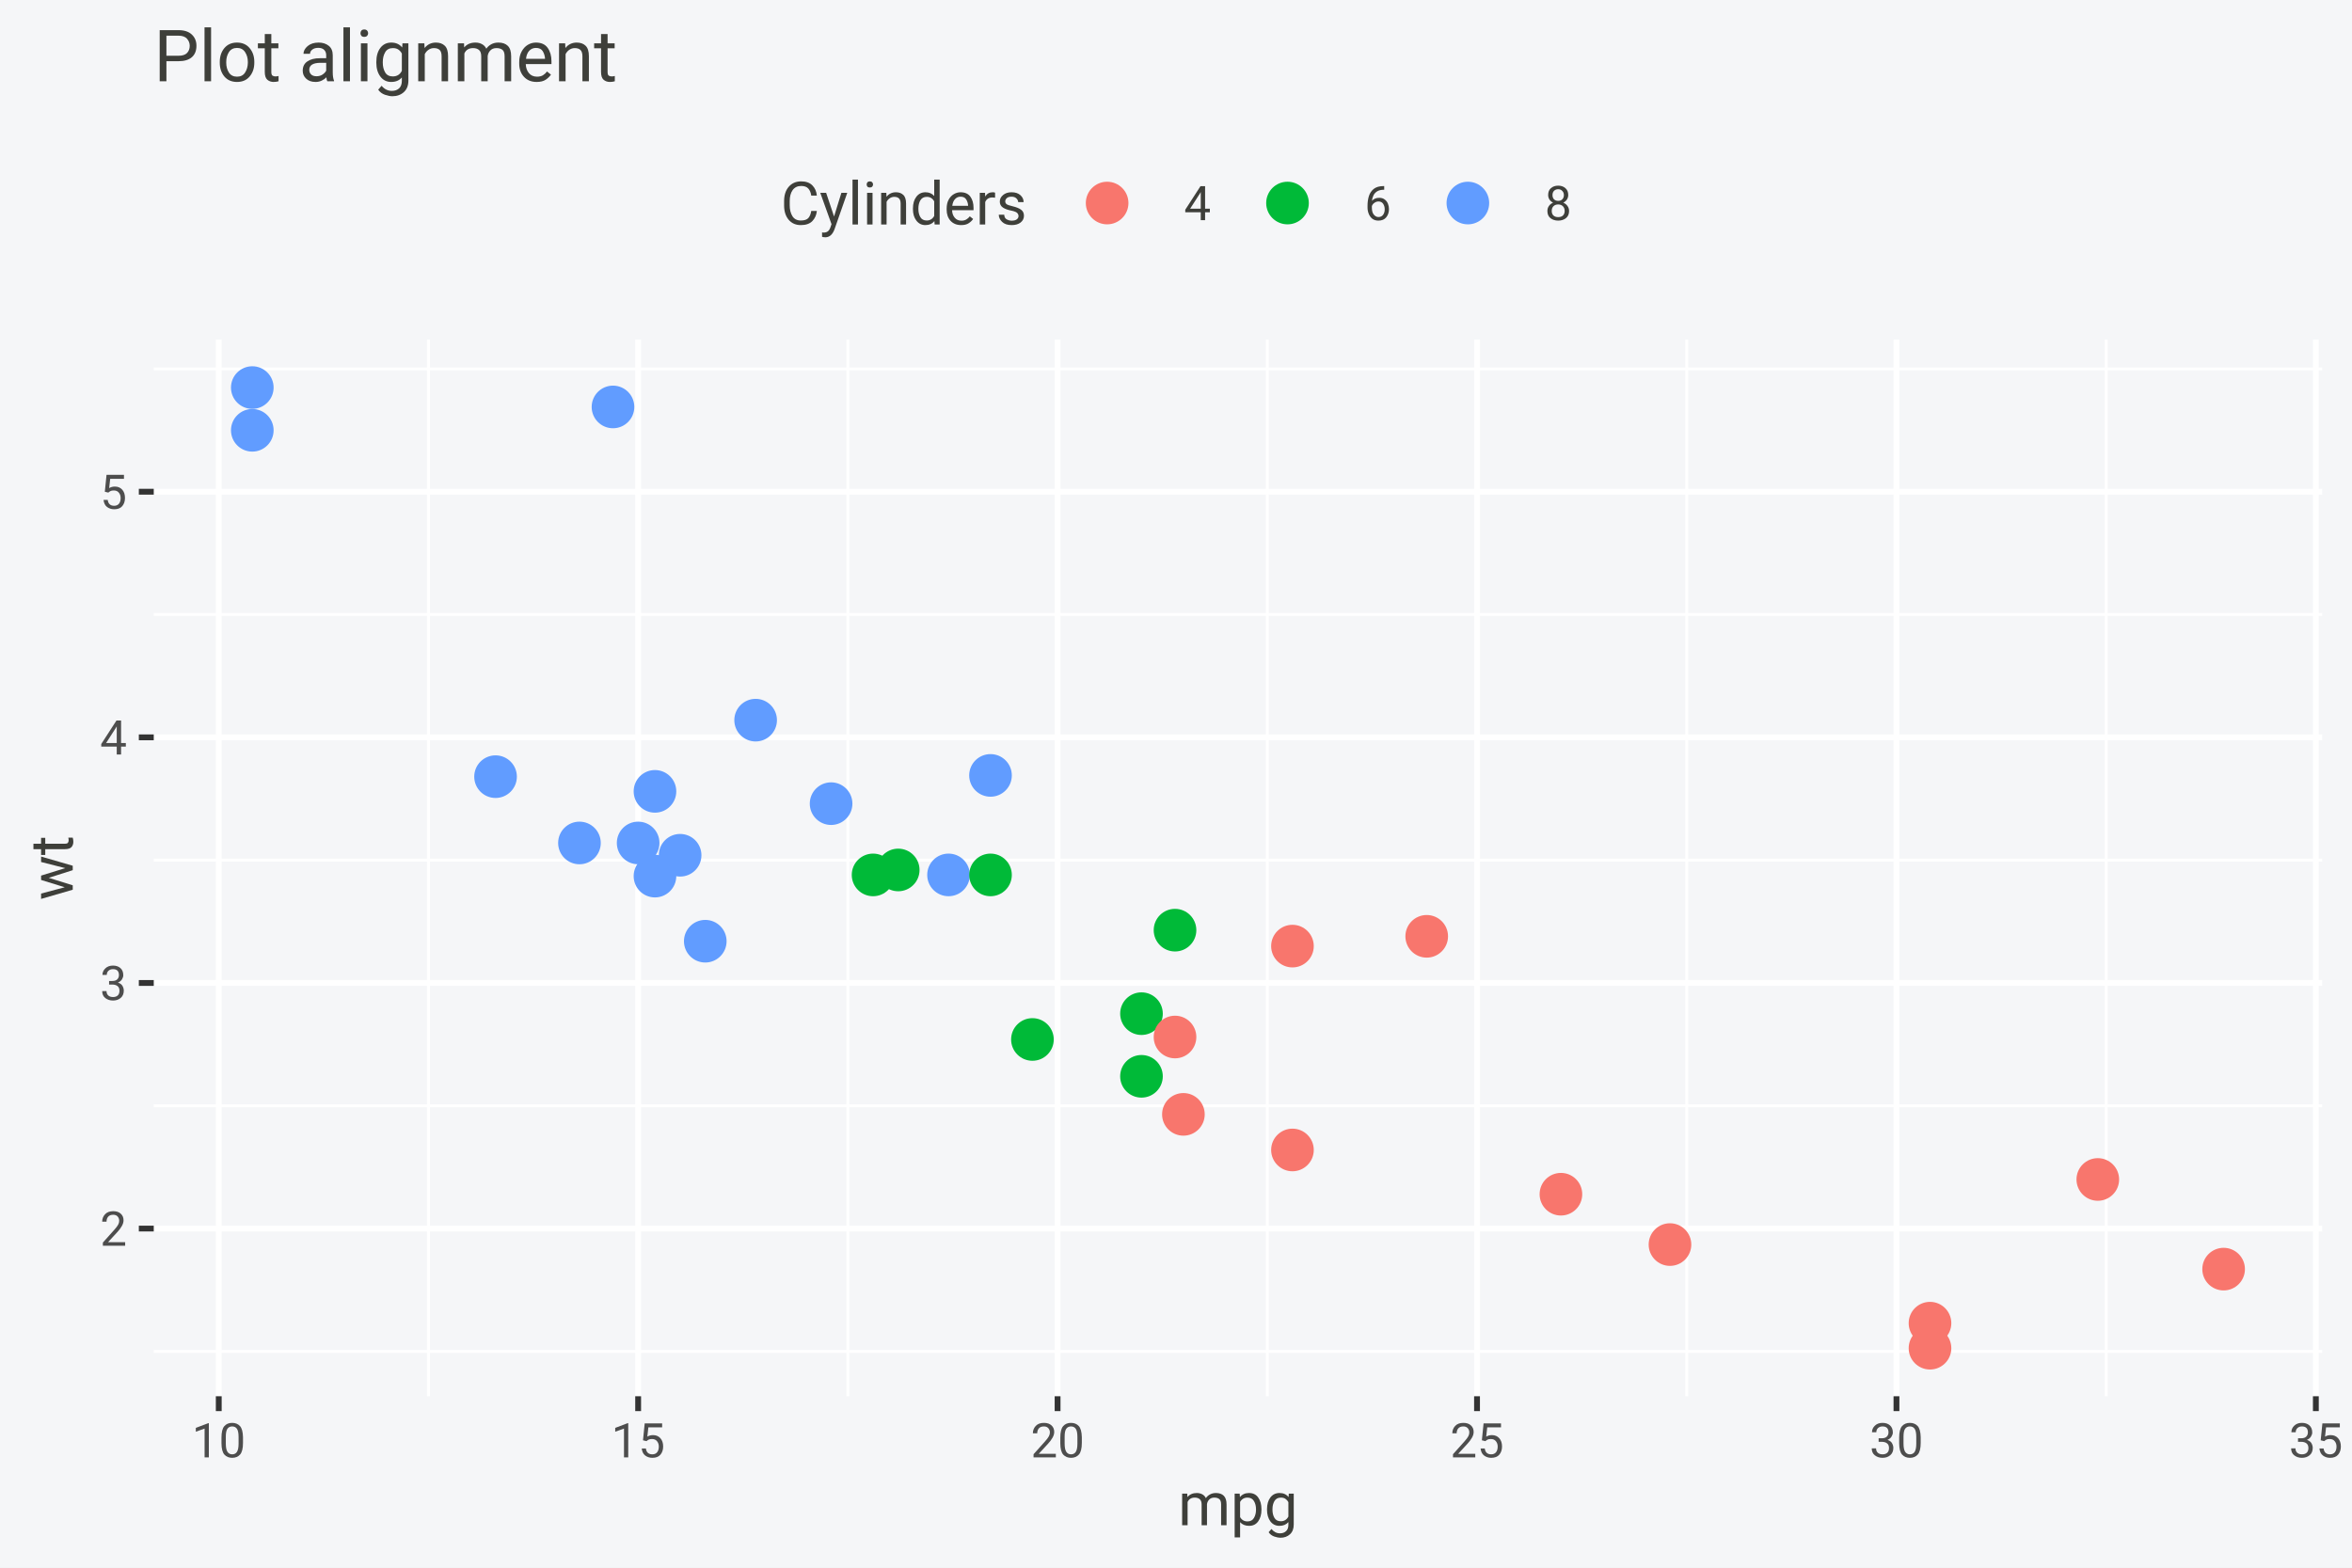
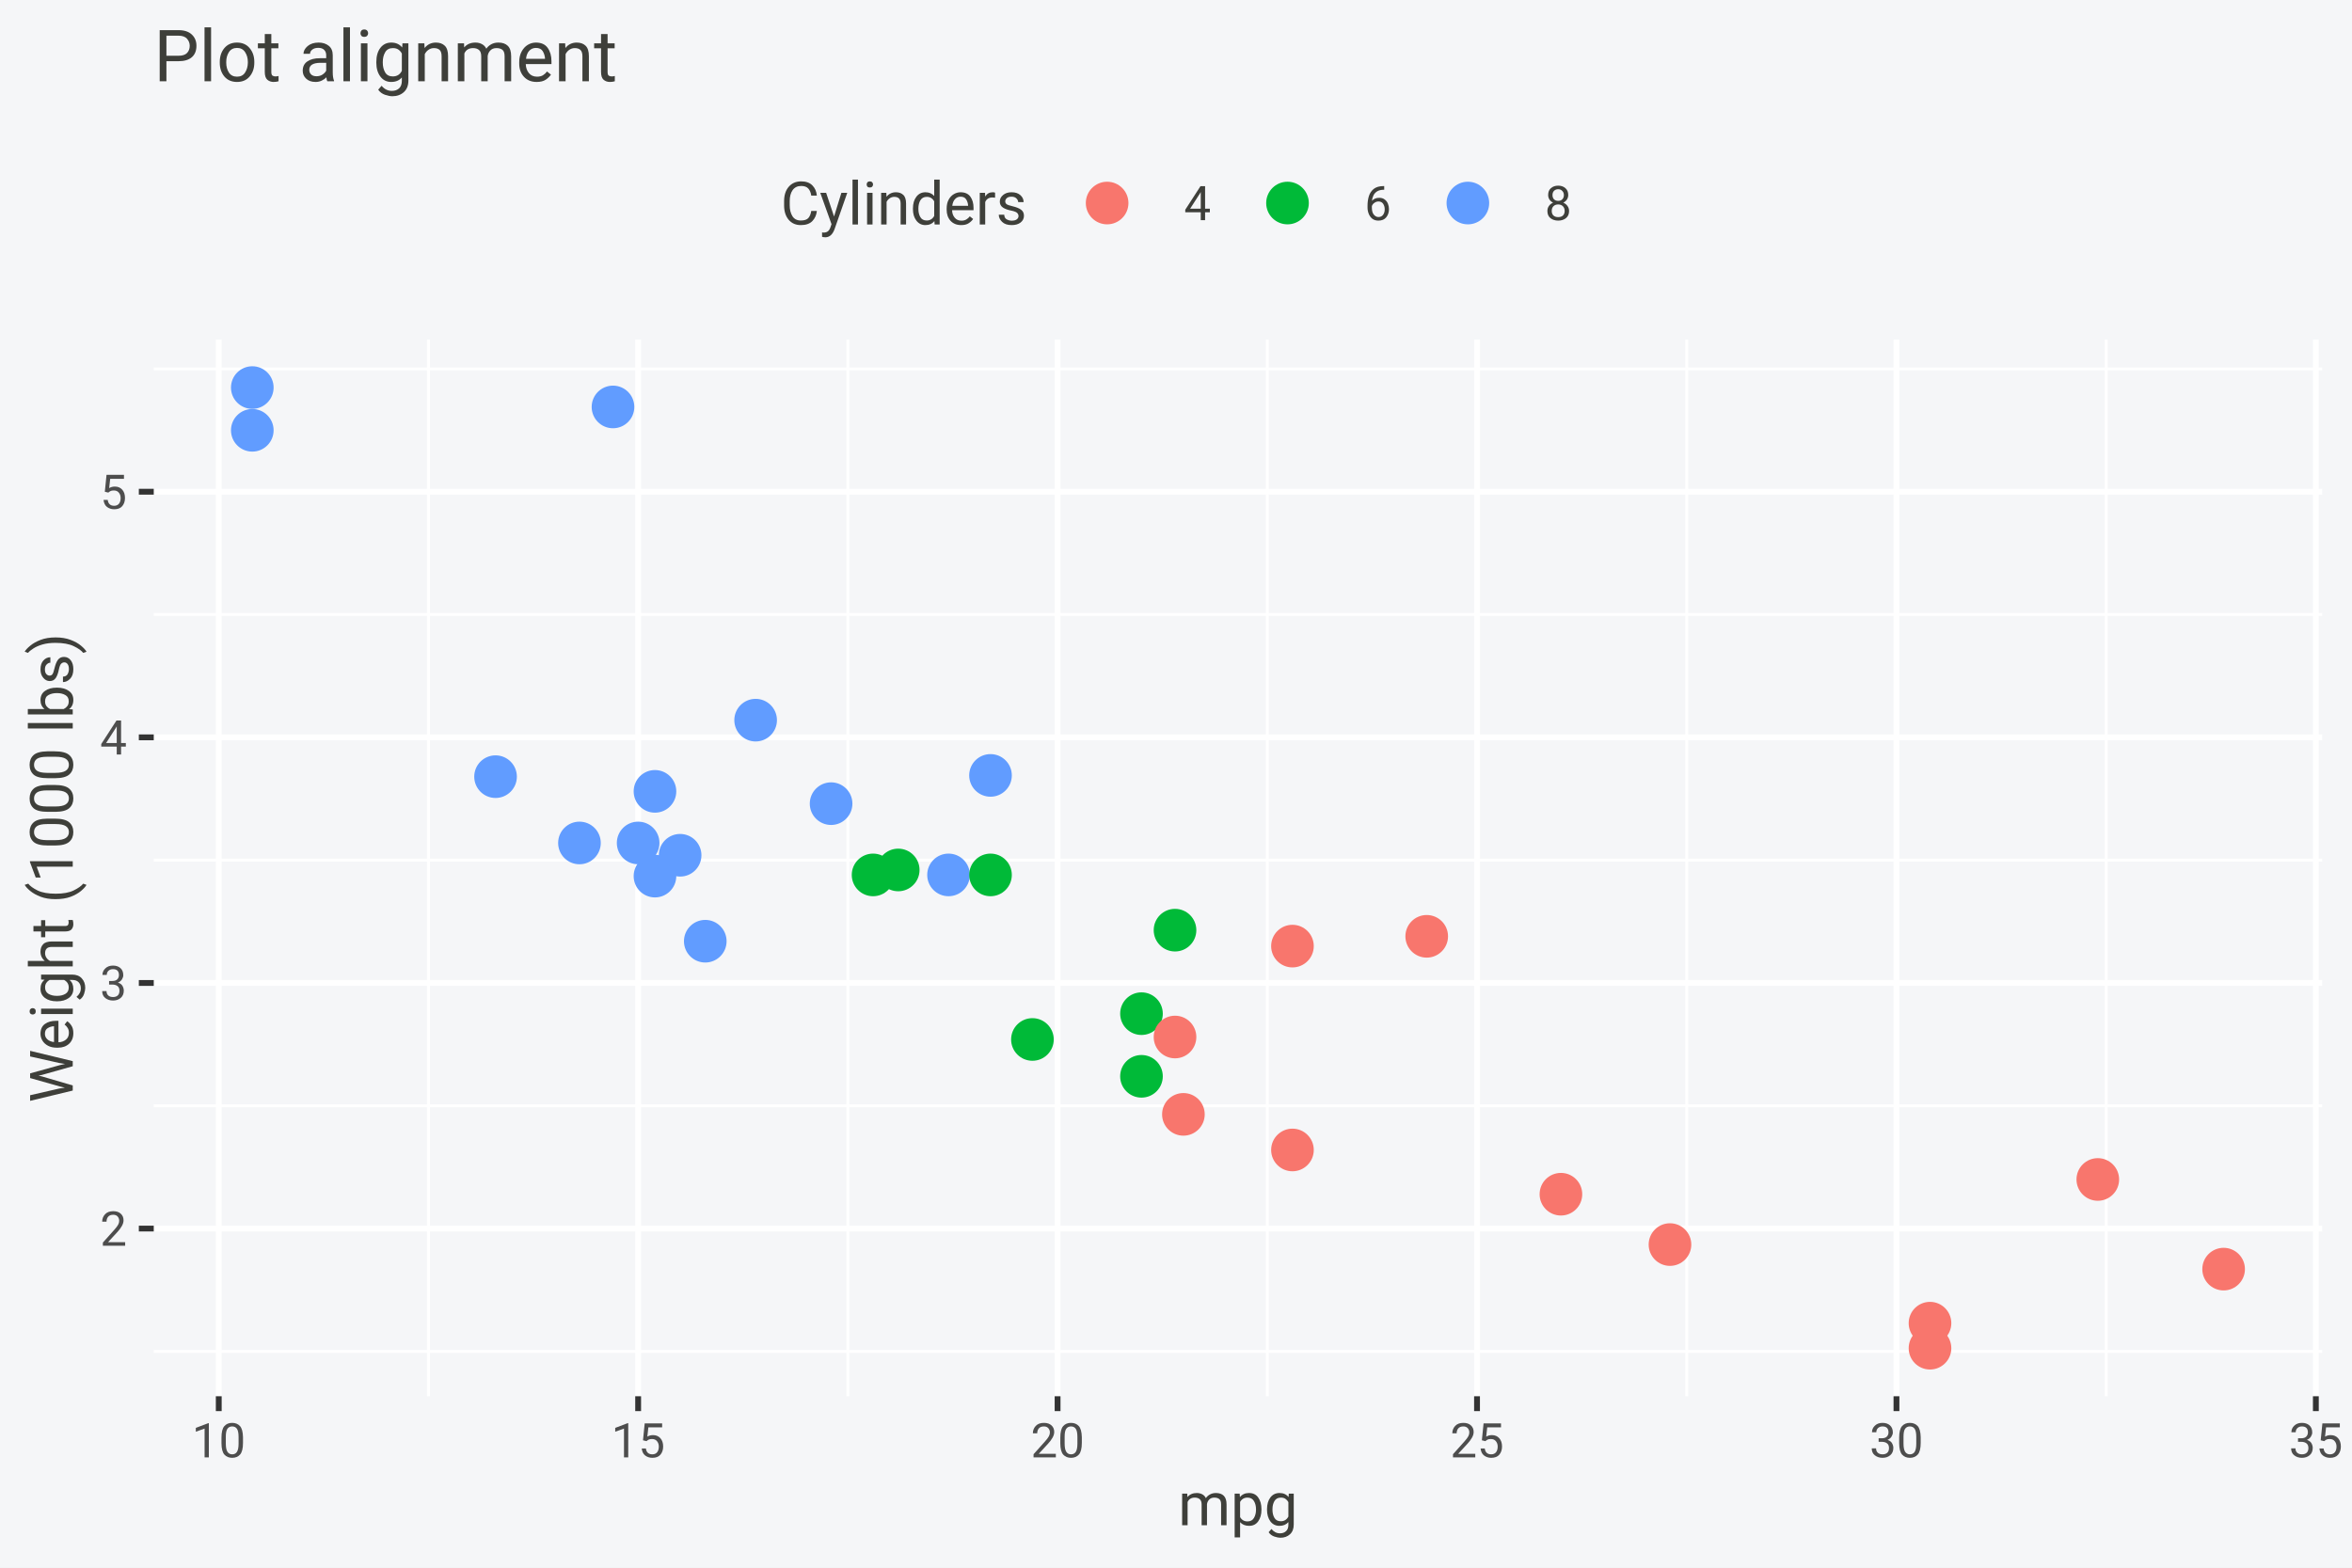
<svg xmlns="http://www.w3.org/2000/svg" width="432.00pt" height="288.00pt" viewBox="0 0 432.00 288.00">
  <g class="svglite">
    <defs>
      <style type="text/css">
    /* theme-aware-processed */
    .svglite line, .svglite polyline, .svglite polygon, .svglite path, .svglite circle {
      fill: none;
      stroke: #3E3F3A;
      stroke-linecap: round;
      stroke-linejoin: round;
      stroke-miterlimit: 10.00;
    }
    .svglite &gt; g &gt; rect {
      fill: none;
      stroke: #3E3F3A;
      stroke-linecap: round;
      stroke-linejoin: round;
      stroke-miterlimit: 10.00;
    }
    .svglite text {
      white-space: pre;
      fill: #3E3F3A;
    }
    .svglite g.glyphgroup path {
      fill: inherit;
      stroke: none;
    }
  </style>
    </defs>
    <rect width="100%" height="100%" style="stroke: none; fill: #F5F6F8;" />
    <defs>
      <clipPath id="cpMC4wMHw0MzIuMDB8MC4wMHwyODguMDA=">
        <rect x="0.00" y="0.00" width="432.00" height="288.00" />
      </clipPath>
    </defs>
    <g clip-path="url(#cpMC4wMHw0MzIuMDB8MC4wMHwyODguMDA=)">
      <rect x="0" y="0.00" width="432.00" height="288.00" style="stroke-width: 1.07; stroke: none;" /> fill: #F5F6F8;' /&gt;
</g>
    <defs>
      <clipPath id="cpMjguMjR8NDI2LjUyfDYyLjM4fDI1Ni41MA==">
        <rect x="28.24" y="62.38" width="398.28" height="194.13" />
      </clipPath>
    </defs>
    <g clip-path="url(#cpMjguMjR8NDI2LjUyfDYyLjM4fDI1Ni41MA==)">
      <rect x="28.24" y="62.38" width="398.28" height="194.13" style="stroke-width: 1.07; stroke: none;" /> fill: #F5F6F8;' /&gt;
<polyline points="28.24,248.27 426.52,248.27 " style="stroke-width: 0.53; stroke: #FFFFFF; stroke-linecap: butt;" />
      <polyline points="28.24,203.14 426.52,203.14 " style="stroke-width: 0.53; stroke: #FFFFFF; stroke-linecap: butt;" />
      <polyline points="28.24,158.02 426.52,158.02 " style="stroke-width: 0.53; stroke: #FFFFFF; stroke-linecap: butt;" />
      <polyline points="28.24,112.89 426.52,112.89 " style="stroke-width: 0.53; stroke: #FFFFFF; stroke-linecap: butt;" />
      <polyline points="28.24,67.77 426.52,67.77 " style="stroke-width: 0.53; stroke: #FFFFFF; stroke-linecap: butt;" />
      <polyline points="78.70,256.50 78.70,62.38 " style="stroke-width: 0.53; stroke: #FFFFFF; stroke-linecap: butt;" />
      <polyline points="155.73,256.50 155.73,62.38 " style="stroke-width: 0.53; stroke: #FFFFFF; stroke-linecap: butt;" />
      <polyline points="232.77,256.50 232.77,62.38 " style="stroke-width: 0.53; stroke: #FFFFFF; stroke-linecap: butt;" />
      <polyline points="309.81,256.50 309.81,62.38 " style="stroke-width: 0.53; stroke: #FFFFFF; stroke-linecap: butt;" />
      <polyline points="386.85,256.50 386.85,62.38 " style="stroke-width: 0.53; stroke: #FFFFFF; stroke-linecap: butt;" />
      <polyline points="28.24,225.70 426.52,225.70 " style="stroke-width: 1.07; stroke: #FFFFFF; stroke-linecap: butt;" />
      <polyline points="28.24,180.58 426.52,180.58 " style="stroke-width: 1.07; stroke: #FFFFFF; stroke-linecap: butt;" />
      <polyline points="28.24,135.46 426.52,135.46 " style="stroke-width: 1.07; stroke: #FFFFFF; stroke-linecap: butt;" />
      <polyline points="28.24,90.33 426.52,90.33 " style="stroke-width: 1.07; stroke: #FFFFFF; stroke-linecap: butt;" />
      <polyline points="40.18,256.50 40.18,62.38 " style="stroke-width: 1.07; stroke: #FFFFFF; stroke-linecap: butt;" />
      <polyline points="117.21,256.50 117.21,62.38 " style="stroke-width: 1.07; stroke: #FFFFFF; stroke-linecap: butt;" />
      <polyline points="194.25,256.50 194.25,62.38 " style="stroke-width: 1.07; stroke: #FFFFFF; stroke-linecap: butt;" />
      <polyline points="271.29,256.50 271.29,62.38 " style="stroke-width: 1.07; stroke: #FFFFFF; stroke-linecap: butt;" />
      <polyline points="348.33,256.50 348.33,62.38 " style="stroke-width: 1.07; stroke: #FFFFFF; stroke-linecap: butt;" />
      <polyline points="425.36,256.50 425.36,62.38 " style="stroke-width: 1.07; stroke: #FFFFFF; stroke-linecap: butt;" />
      <circle cx="209.66" cy="197.73" r="3.56" style="stroke-width: 0.71; stroke: #00BA38; fill: #00BA38;" />
      <circle cx="209.66" cy="186.22" r="3.56" style="stroke-width: 0.71; stroke: #00BA38; fill: #00BA38;" />
      <circle cx="237.39" cy="211.26" r="3.56" style="stroke-width: 0.71; stroke: #F8766D; fill: #F8766D;" />
      <circle cx="215.82" cy="170.88" r="3.56" style="stroke-width: 0.71; stroke: #00BA38; fill: #00BA38;" />
      <circle cx="174.22" cy="160.73" r="3.56" style="stroke-width: 0.71; stroke: #619CFF; fill: #619CFF;" />
      <circle cx="164.98" cy="159.82" r="3.56" style="stroke-width: 0.71; stroke: #00BA38; fill: #00BA38;" />
      <circle cx="106.43" cy="154.86" r="3.56" style="stroke-width: 0.71; stroke: #619CFF; fill: #619CFF;" />
      <circle cx="262.05" cy="172.01" r="3.56" style="stroke-width: 0.71; stroke: #F8766D; fill: #F8766D;" />
      <circle cx="237.39" cy="173.81" r="3.56" style="stroke-width: 0.71; stroke: #F8766D; fill: #F8766D;" />
      <circle cx="181.93" cy="160.73" r="3.56" style="stroke-width: 0.71; stroke: #00BA38; fill: #00BA38;" />
      <circle cx="160.36" cy="160.73" r="3.56" style="stroke-width: 0.71; stroke: #00BA38; fill: #00BA38;" />
      <circle cx="138.79" cy="132.30" r="3.56" style="stroke-width: 0.71; stroke: #619CFF; fill: #619CFF;" />
      <circle cx="152.65" cy="147.64" r="3.56" style="stroke-width: 0.71; stroke: #619CFF; fill: #619CFF;" />
      <circle cx="120.30" cy="145.38" r="3.56" style="stroke-width: 0.71; stroke: #619CFF; fill: #619CFF;" />
      <circle cx="46.34" cy="79.05" r="3.56" style="stroke-width: 0.71; stroke: #619CFF; fill: #619CFF;" />
      <circle cx="46.34" cy="71.20" r="3.56" style="stroke-width: 0.71; stroke: #619CFF; fill: #619CFF;" />
      <circle cx="112.59" cy="74.76" r="3.56" style="stroke-width: 0.71; stroke: #619CFF; fill: #619CFF;" />
      <circle cx="385.31" cy="216.68" r="3.56" style="stroke-width: 0.71; stroke: #F8766D; fill: #F8766D;" />
      <circle cx="354.49" cy="243.08" r="3.56" style="stroke-width: 0.71; stroke: #F8766D; fill: #F8766D;" />
      <circle cx="408.42" cy="233.15" r="3.56" style="stroke-width: 0.71; stroke: #F8766D; fill: #F8766D;" />
      <circle cx="217.36" cy="204.72" r="3.56" style="stroke-width: 0.71; stroke: #F8766D; fill: #F8766D;" />
      <circle cx="124.92" cy="157.12" r="3.56" style="stroke-width: 0.71; stroke: #619CFF; fill: #619CFF;" />
      <circle cx="120.30" cy="160.95" r="3.56" style="stroke-width: 0.71; stroke: #619CFF; fill: #619CFF;" />
      <circle cx="91.02" cy="142.68" r="3.56" style="stroke-width: 0.71; stroke: #619CFF; fill: #619CFF;" />
      <circle cx="181.93" cy="142.45" r="3.56" style="stroke-width: 0.71; stroke: #619CFF; fill: #619CFF;" />
      <circle cx="306.73" cy="228.64" r="3.56" style="stroke-width: 0.71; stroke: #F8766D; fill: #F8766D;" />
      <circle cx="286.70" cy="219.39" r="3.56" style="stroke-width: 0.71; stroke: #F8766D; fill: #F8766D;" />
      <circle cx="354.49" cy="247.68" r="3.56" style="stroke-width: 0.71; stroke: #F8766D; fill: #F8766D;" />
      <circle cx="129.54" cy="172.91" r="3.56" style="stroke-width: 0.71; stroke: #619CFF; fill: #619CFF;" />
      <circle cx="189.63" cy="190.96" r="3.56" style="stroke-width: 0.71; stroke: #00BA38; fill: #00BA38;" />
      <circle cx="117.21" cy="154.86" r="3.56" style="stroke-width: 0.71; stroke: #619CFF; fill: #619CFF;" />
      <circle cx="215.82" cy="190.51" r="3.56" style="stroke-width: 0.71; stroke: #F8766D; fill: #F8766D;" />
    </g>
    <g clip-path="url(#cpMC4wMHw0MzIuMDB8MC4wMHwyODguMDA=)">
      <text x="23.31" y="228.85" text-anchor="end" style="font-size: 8.80px;fill: #4D4D4D; font-family: &quot;Roboto&quot;, -apple-system, BlinkMacSystemFont, &quot;Segoe UI&quot;, system-ui, sans-serif;" textLength="4.89px" lengthAdjust="spacingAndGlyphs">2</text>
      <text x="23.31" y="183.73" text-anchor="end" style="font-size: 8.80px;fill: #4D4D4D; font-family: &quot;Roboto&quot;, -apple-system, BlinkMacSystemFont, &quot;Segoe UI&quot;, system-ui, sans-serif;" textLength="4.89px" lengthAdjust="spacingAndGlyphs">3</text>
      <text x="23.31" y="138.61" text-anchor="end" style="font-size: 8.80px;fill: #4D4D4D; font-family: &quot;Roboto&quot;, -apple-system, BlinkMacSystemFont, &quot;Segoe UI&quot;, system-ui, sans-serif;" textLength="4.89px" lengthAdjust="spacingAndGlyphs">4</text>
      <text x="23.31" y="93.48" text-anchor="end" style="font-size: 8.80px;fill: #4D4D4D; font-family: &quot;Roboto&quot;, -apple-system, BlinkMacSystemFont, &quot;Segoe UI&quot;, system-ui, sans-serif;" textLength="4.89px" lengthAdjust="spacingAndGlyphs">5</text>
      <polyline points="25.50,225.70 28.24,225.70 " style="stroke-width: 1.07; stroke: #333333; stroke-linecap: butt;" />
      <polyline points="25.50,180.58 28.24,180.58 " style="stroke-width: 1.07; stroke: #333333; stroke-linecap: butt;" />
      <polyline points="25.50,135.46 28.24,135.46 " style="stroke-width: 1.07; stroke: #333333; stroke-linecap: butt;" />
      <polyline points="25.50,90.33 28.24,90.33 " style="stroke-width: 1.07; stroke: #333333; stroke-linecap: butt;" />
      <polyline points="40.18,259.24 40.18,256.50 " style="stroke-width: 1.07; stroke: #333333; stroke-linecap: butt;" />
      <polyline points="117.21,259.24 117.21,256.50 " style="stroke-width: 1.07; stroke: #333333; stroke-linecap: butt;" />
      <polyline points="194.25,259.24 194.25,256.50 " style="stroke-width: 1.07; stroke: #333333; stroke-linecap: butt;" />
      <polyline points="271.29,259.24 271.29,256.50 " style="stroke-width: 1.07; stroke: #333333; stroke-linecap: butt;" />
      <polyline points="348.33,259.24 348.33,256.50 " style="stroke-width: 1.07; stroke: #333333; stroke-linecap: butt;" />
      <polyline points="425.36,259.24 425.36,256.50 " style="stroke-width: 1.07; stroke: #333333; stroke-linecap: butt;" />
      <text x="40.18" y="267.74" text-anchor="middle" style="font-size: 8.80px;fill: #4D4D4D; font-family: &quot;Roboto&quot;, -apple-system, BlinkMacSystemFont, &quot;Segoe UI&quot;, system-ui, sans-serif;" textLength="9.78px" lengthAdjust="spacingAndGlyphs">10</text>
      <text x="117.21" y="267.74" text-anchor="middle" style="font-size: 8.80px;fill: #4D4D4D; font-family: &quot;Roboto&quot;, -apple-system, BlinkMacSystemFont, &quot;Segoe UI&quot;, system-ui, sans-serif;" textLength="9.78px" lengthAdjust="spacingAndGlyphs">15</text>
      <text x="194.25" y="267.74" text-anchor="middle" style="font-size: 8.80px;fill: #4D4D4D; font-family: &quot;Roboto&quot;, -apple-system, BlinkMacSystemFont, &quot;Segoe UI&quot;, system-ui, sans-serif;" textLength="9.78px" lengthAdjust="spacingAndGlyphs">20</text>
      <text x="271.29" y="267.74" text-anchor="middle" style="font-size: 8.80px;fill: #4D4D4D; font-family: &quot;Roboto&quot;, -apple-system, BlinkMacSystemFont, &quot;Segoe UI&quot;, system-ui, sans-serif;" textLength="9.78px" lengthAdjust="spacingAndGlyphs">25</text>
      <text x="348.33" y="267.74" text-anchor="middle" style="font-size: 8.80px;fill: #4D4D4D; font-family: &quot;Roboto&quot;, -apple-system, BlinkMacSystemFont, &quot;Segoe UI&quot;, system-ui, sans-serif;" textLength="9.78px" lengthAdjust="spacingAndGlyphs">30</text>
      <text x="425.36" y="267.74" text-anchor="middle" style="font-size: 8.80px;fill: #4D4D4D; font-family: &quot;Roboto&quot;, -apple-system, BlinkMacSystemFont, &quot;Segoe UI&quot;, system-ui, sans-serif;" textLength="9.78px" lengthAdjust="spacingAndGlyphs">35</text>
      <text x="227.38" y="280.20" text-anchor="middle" style="font-size: 11.00px; font-family: &quot;Roboto&quot;, -apple-system, BlinkMacSystemFont, &quot;Segoe UI&quot;, system-ui, sans-serif;" textLength="21.41px" lengthAdjust="spacingAndGlyphs">mpg</text>
-       <text transform="translate(13.36,159.44) rotate(-90)" text-anchor="middle" style="font-size: 11.00px; font-family: &quot;Roboto&quot;, -apple-system, BlinkMacSystemFont, &quot;Segoe UI&quot;, system-ui, sans-serif;" textLength="11.00px" lengthAdjust="spacingAndGlyphs">wt</text>
+       <text transform="translate(13.36,159.44) rotate(-90)" text-anchor="middle" style="font-size: 11.00px; font-family: &quot;Roboto&quot;, -apple-system, BlinkMacSystemFont, &quot;Segoe UI&quot;, system-ui, sans-serif;" textLength="86.05px" lengthAdjust="spacingAndGlyphs">Weight (1000 lbs)</text>
      <rect x="137.90" y="23.18" width="156.19" height="28.24" style="stroke-width: 0.75; stroke: none;" /> fill: #F5F6F8;' /&gt;
<rect x="137.90" y="23.18" width="156.19" height="28.24" style="stroke-width: 1.07; stroke: none;" /> fill: #F5F6F8;' /&gt;
<text x="143.38" y="41.24" style="font-size: 11.00px; font-family: &quot;Roboto&quot;, -apple-system, BlinkMacSystemFont, &quot;Segoe UI&quot;, system-ui, sans-serif;" textLength="45.84px" lengthAdjust="spacingAndGlyphs">Cylinders</text>
      <rect x="194.71" y="28.66" width="17.28" height="17.28" style="stroke-width: 1.07; stroke: none;" /> fill: #F5F6F8;' /&gt;
<circle cx="203.35" cy="37.30" r="3.56" style="stroke-width: 0.71; stroke: #F8766D; fill: #F8766D;" />
      <rect x="227.84" y="28.66" width="17.28" height="17.28" style="stroke-width: 1.07; stroke: none;" /> fill: #F5F6F8;' /&gt;
<circle cx="236.48" cy="37.30" r="3.56" style="stroke-width: 0.71; stroke: #00BA38; fill: #00BA38;" />
      <rect x="260.97" y="28.66" width="17.28" height="17.28" style="stroke-width: 1.07; stroke: none;" /> fill: #F5F6F8;' /&gt;
<circle cx="269.61" cy="37.30" r="3.56" style="stroke-width: 0.71; stroke: #619CFF; fill: #619CFF;" />
      <text x="217.47" y="40.45" style="font-size: 8.80px; font-family: &quot;Roboto&quot;, -apple-system, BlinkMacSystemFont, &quot;Segoe UI&quot;, system-ui, sans-serif;" textLength="4.89px" lengthAdjust="spacingAndGlyphs">4</text>
      <text x="250.60" y="40.45" style="font-size: 8.80px; font-family: &quot;Roboto&quot;, -apple-system, BlinkMacSystemFont, &quot;Segoe UI&quot;, system-ui, sans-serif;" textLength="4.89px" lengthAdjust="spacingAndGlyphs">6</text>
      <text x="283.73" y="40.45" style="font-size: 8.80px; font-family: &quot;Roboto&quot;, -apple-system, BlinkMacSystemFont, &quot;Segoe UI&quot;, system-ui, sans-serif;" textLength="4.89px" lengthAdjust="spacingAndGlyphs">8</text>
      <text x="28.24" y="14.93" style="font-size: 13.20px; font-family: &quot;Roboto&quot;, -apple-system, BlinkMacSystemFont, &quot;Segoe UI&quot;, system-ui, sans-serif;" textLength="83.53px" lengthAdjust="spacingAndGlyphs">Plot alignment</text>
    </g>
  </g>
</svg>
